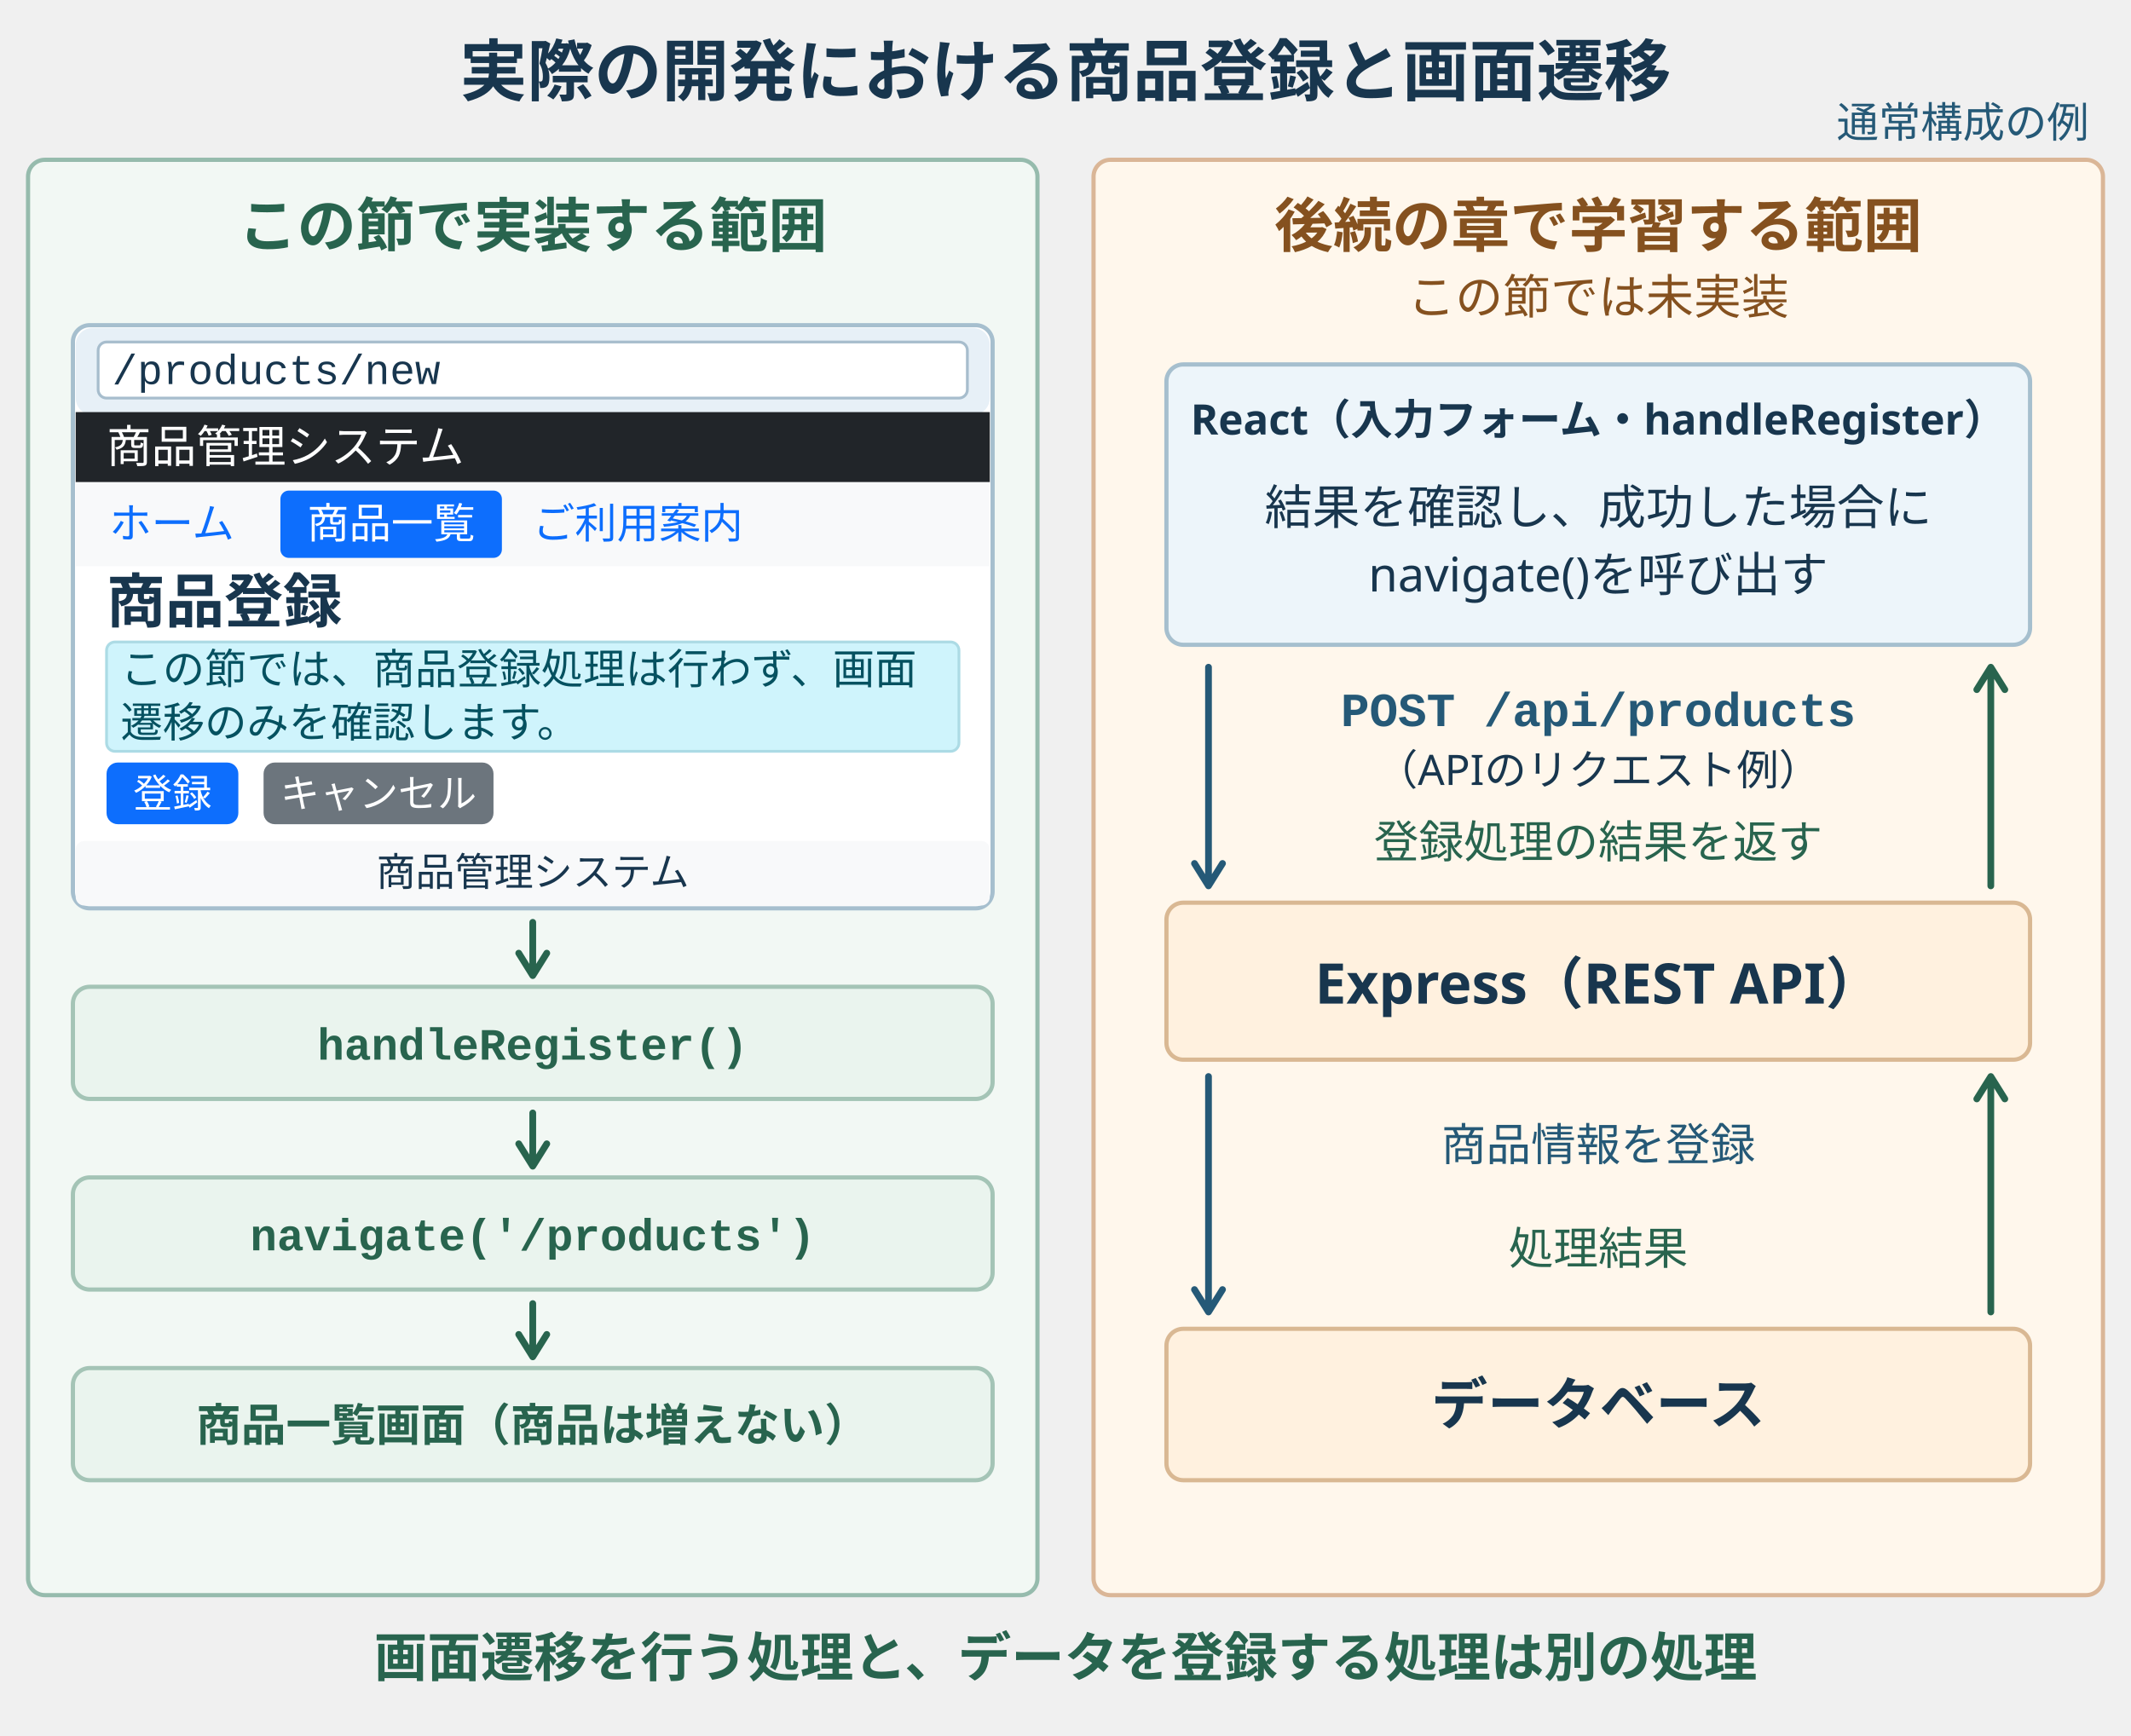
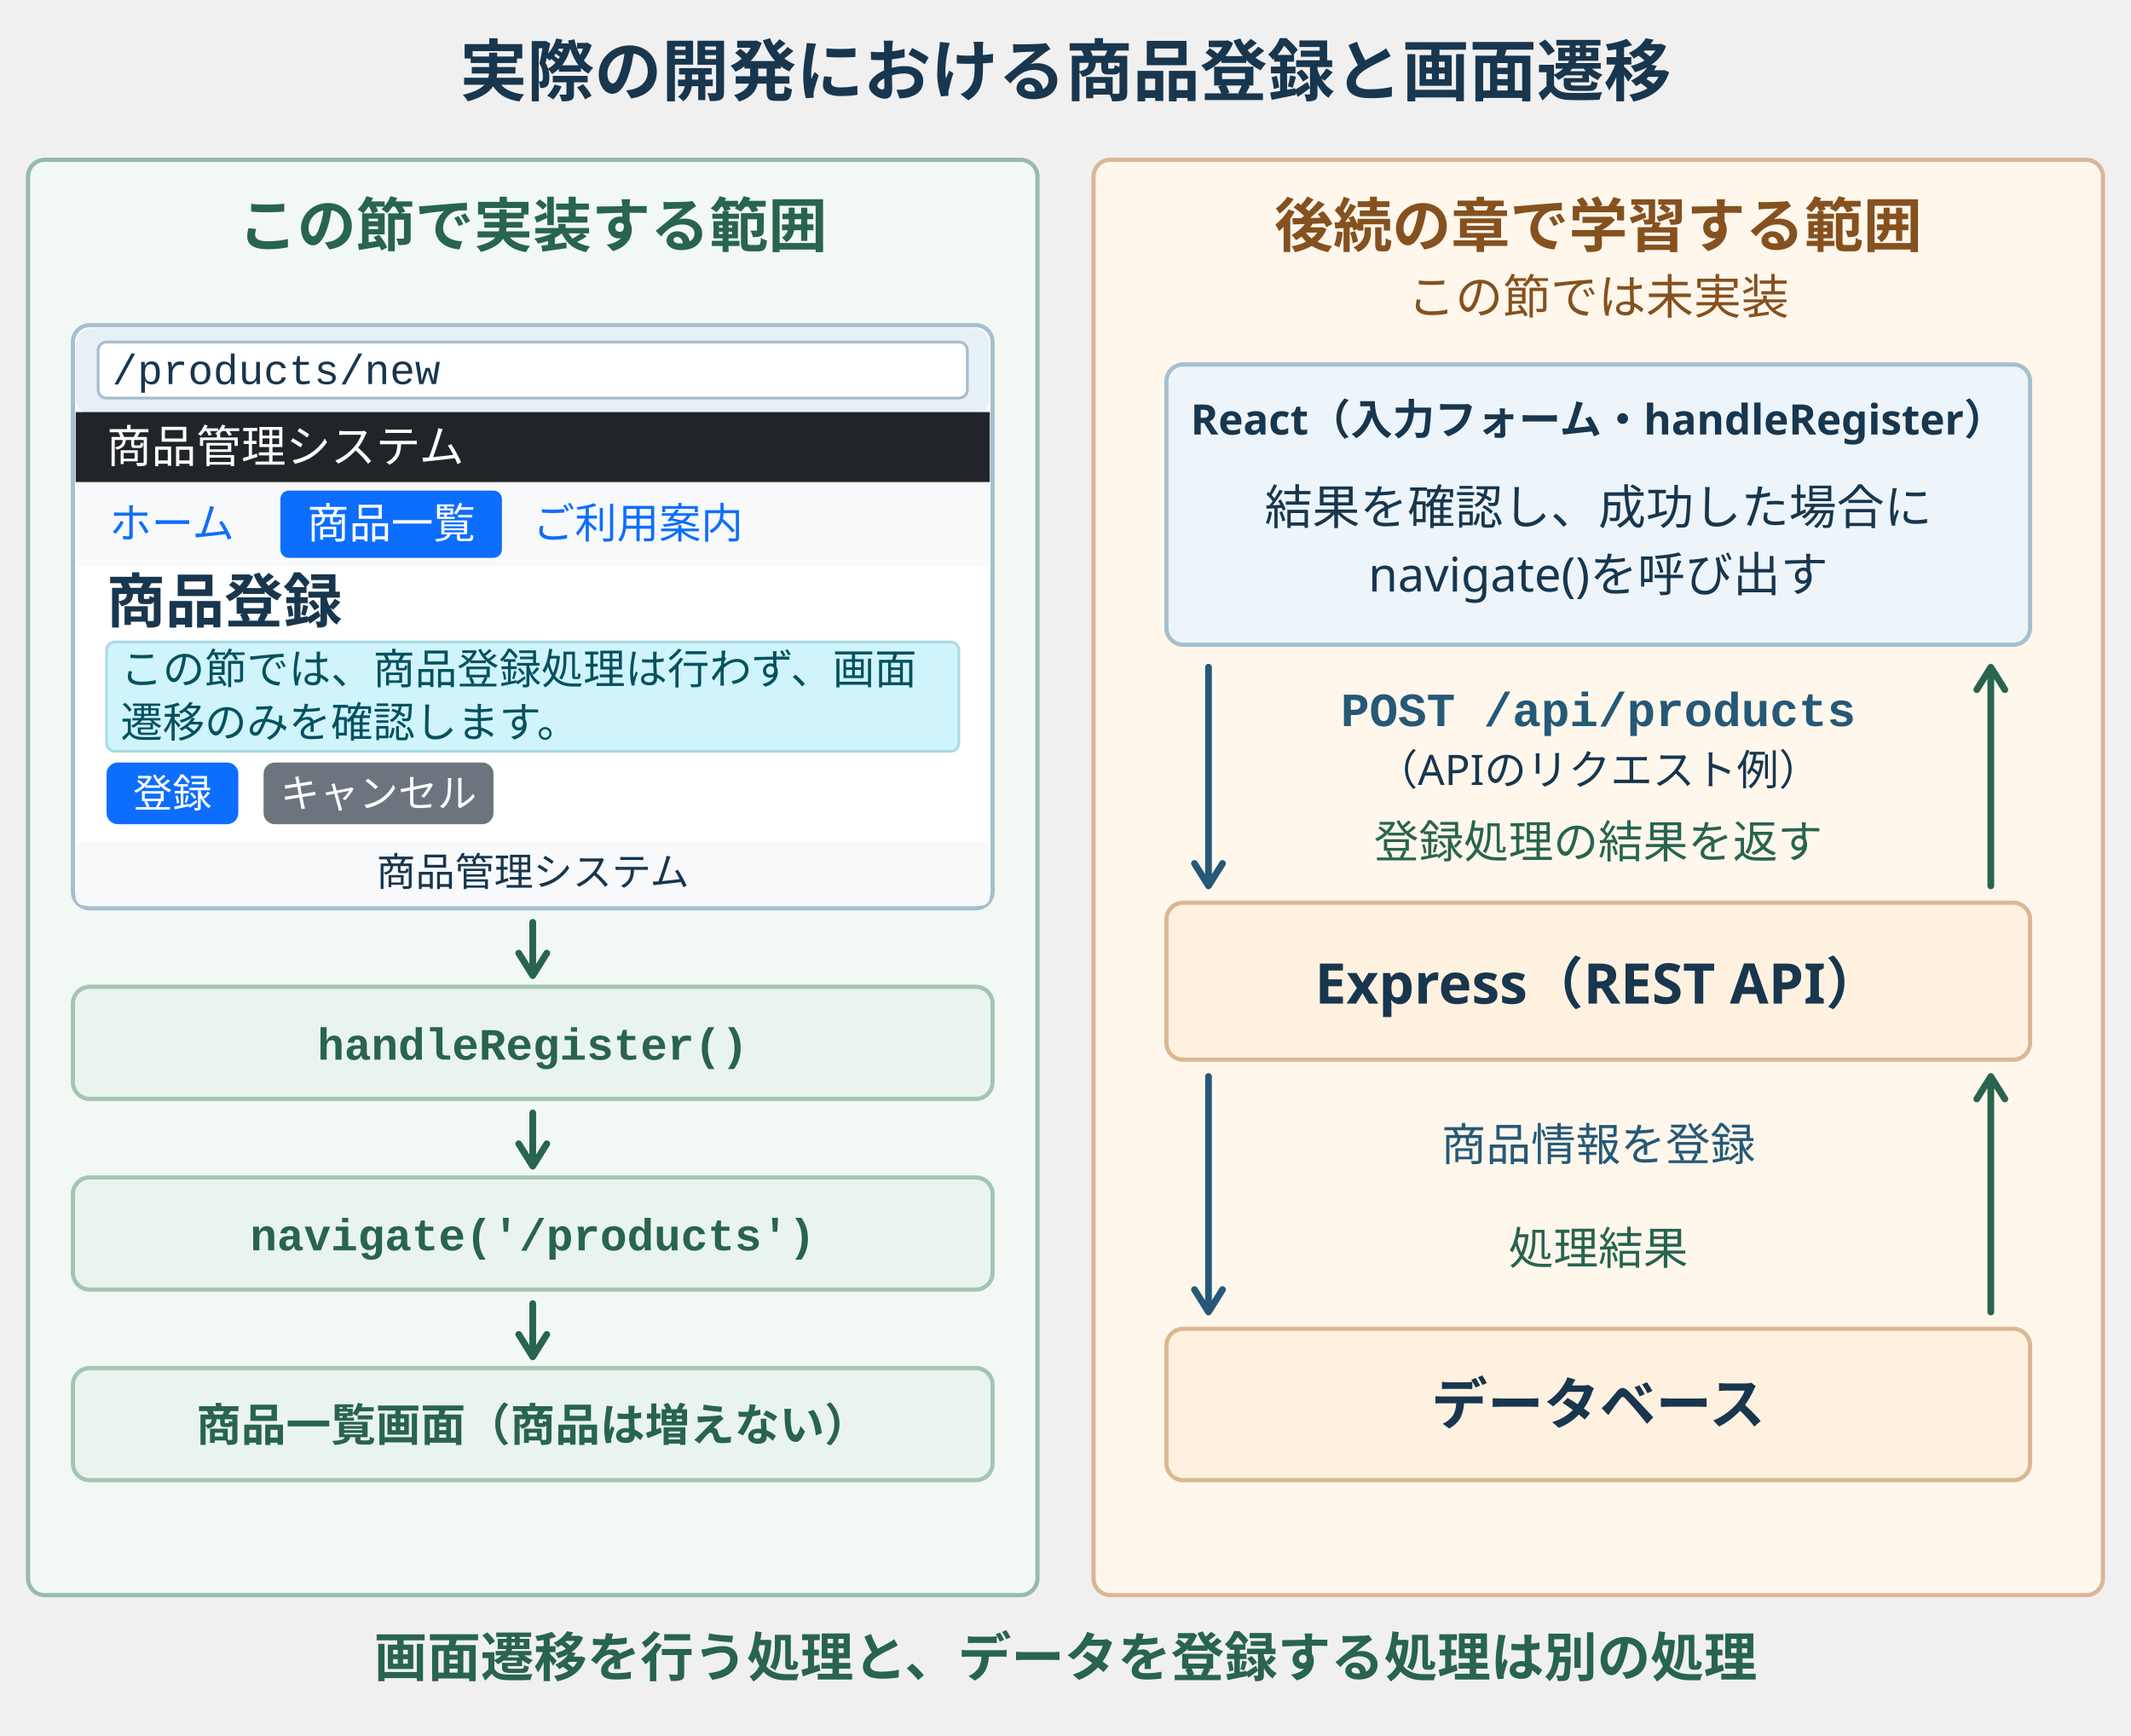
<svg xmlns="http://www.w3.org/2000/svg" width="760" height="619" viewBox="0 0 760 619" font-family="Meiryo, sans-serif">
  <text x="380" y="34" font-size="24" fill="#18364e" text-anchor="middle" font-weight="700">実際の開発における商品登録と画面遷移</text>
  <rect x="10" y="57" width="360" height="512" rx="6" fill="#f2f8f4" stroke="#96bbad" stroke-width="1.5" />
  <rect x="390" y="57" width="360" height="512" rx="6" fill="#fff7ec" stroke="#dab697" stroke-width="1.5" />
  <text x="190" y="88" font-size="21" fill="#28644e" text-anchor="middle" font-weight="700">この節で実装する範囲</text>
  <text x="570" y="88" font-size="21" fill="#85511f" text-anchor="middle" font-weight="700">後続の章で学習する範囲</text>
  <text x="570" y="112" font-size="17" fill="#85511f" text-anchor="middle" font-weight="400">この節では未実装</text>
  <rect x="26" y="116" width="328" height="208" rx="6" fill="#ffffff" stroke="#a6bfce" stroke-width="1.5" />
  <rect x="27" y="117" width="326" height="31" rx="6" fill="#e7f0f7" stroke="none" stroke-width="1.5" />
  <rect x="35" y="122" width="310" height="20" rx="3" fill="#fff" stroke="#a7bdcd" stroke-width="1" />
  <text x="40" y="137" font-size="15" fill="#18364e" text-anchor="start" font-weight="400" font-family="Courier New, MS Gothic, monospace">/products/new</text>
  <rect x="27" y="147" width="326" height="25" rx="0" fill="#212529" stroke="none" stroke-width="1.5" />
  <text x="38" y="165" font-size="16" fill="#fff" text-anchor="start" font-weight="400">商品管理システム</text>
  <rect x="27" y="172" width="326" height="30" rx="0" fill="#f8f9fa" stroke="none" stroke-width="1.5" />
  <text x="39" y="192" font-size="15" fill="#0d6efd" text-anchor="start" font-weight="400">ホーム</text>
  <rect x="100" y="175" width="79" height="24" rx="3" fill="#0d6efd" stroke="none" stroke-width="1.5" />
  <text x="139.5" y="192" font-size="15" fill="#fff" text-anchor="middle" font-weight="400">商品一覧</text>
  <text x="190" y="192" font-size="15" fill="#0d6efd" text-anchor="start" font-weight="400">ご利用案内</text>
  <rect x="27" y="300" width="326" height="23" rx="3" fill="#f8f9fa" stroke="none" stroke-width="1.5" />
  <text x="190.0" y="316" font-size="14" fill="#18364e" text-anchor="middle" font-weight="400">商品管理システム</text>
  <text x="38" y="222" font-size="21" fill="#18364e" text-anchor="start" font-weight="700">商品登録</text>
  <rect x="38" y="229" width="304" height="39" rx="3" fill="#cff4fc" stroke="#acdbe5" stroke-width="1" />
  <text x="43" y="244" font-size="15" fill="#055160" text-anchor="start" font-weight="400">この節では、商品登録処理は行わず、画面</text>
  <text x="43" y="263" font-size="15" fill="#055160" text-anchor="start" font-weight="400">遷移のみを確認します。</text>
  <rect x="38" y="272" width="47" height="22" rx="4" fill="#0d6efd" stroke="none" stroke-width="1.5" />
  <text x="61.5" y="288" font-size="14" fill="#fff" text-anchor="middle" font-weight="400">登録</text>
  <rect x="94" y="272" width="82" height="22" rx="4" fill="#6c757d" stroke="none" stroke-width="1.5" />
  <text x="135.0" y="288" font-size="14" fill="#fff" text-anchor="middle" font-weight="400">キャンセル</text>
  <path d="M190 329L190 348M185.00 340.00L190 348L195.00 340.00" stroke="#28644e" fill="none" stroke-width="2.4" stroke-linecap="round" stroke-linejoin="round" />
  <rect x="26" y="352" width="328" height="40" rx="6" fill="#eaf4ee" stroke="#a4c4b6" stroke-width="1.5" />
  <text x="190" y="378" font-size="16" fill="#28644e" text-anchor="middle" font-weight="700" font-family="Courier New, MS Gothic, monospace">handleRegister()</text>
  <path d="M190 397L190 416M185.00 408.00L190 416L195.00 408.00" stroke="#28644e" fill="none" stroke-width="2.4" stroke-linecap="round" stroke-linejoin="round" />
  <rect x="26" y="420" width="328" height="40" rx="6" fill="#eaf4ee" stroke="#a4c4b6" stroke-width="1.5" />
  <text x="190" y="446" font-size="16" fill="#28644e" text-anchor="middle" font-weight="700" font-family="Courier New, MS Gothic, monospace">navigate('/products')</text>
  <path d="M190 465L190 484M185.00 476.00L190 484L195.00 476.00" stroke="#28644e" fill="none" stroke-width="2.4" stroke-linecap="round" stroke-linejoin="round" />
  <rect x="26" y="488" width="328" height="40" rx="6" fill="#eaf4ee" stroke="#a4c4b6" stroke-width="1.5" />
  <text x="190" y="514" font-size="16" fill="#28644e" text-anchor="middle" font-weight="700">商品一覧画面（商品は増えない）</text>
  <rect x="416" y="130" width="308" height="100" rx="6" fill="#edf5fa" stroke="#a6bfce" stroke-width="1.5" />
  <text x="570" y="155" font-size="15" fill="#18364e" text-anchor="middle" font-weight="700">React（入力フォーム・handleRegister）</text>
  <text x="570" y="187" font-size="17" fill="#18364e" text-anchor="middle" font-weight="400">結果を確認し、成功した場合に</text>
  <text x="570" y="211" font-size="17" fill="#18364e" text-anchor="middle" font-weight="400">navigate()を呼び出す</text>
  <path d="M431 238L431 316M426.00 308.00L431 316L436.00 308.00" stroke="#255977" fill="none" stroke-width="2.4" stroke-linecap="round" stroke-linejoin="round" />
  <path d="M710 316L710 238M715.00 246.00L710 238L705.00 246.00" stroke="#28644e" fill="none" stroke-width="2.4" stroke-linecap="round" stroke-linejoin="round" />
  <text x="570" y="259" font-size="17" fill="#255977" text-anchor="middle" font-weight="700" font-family="Courier New, MS Gothic, monospace">POST /api/products</text>
  <text x="570" y="280" font-size="15" fill="#18364e" text-anchor="middle" font-weight="400">（APIのリクエスト例）</text>
  <text x="570" y="306" font-size="16" fill="#28644e" text-anchor="middle" font-weight="400">登録処理の結果を返す</text>
  <rect x="416" y="322" width="308" height="56" rx="6" fill="#fff1df" stroke="#d9b893" stroke-width="1.5" />
  <text x="570" y="358" font-size="20" fill="#18364e" text-anchor="middle" font-weight="700">Express（REST API）</text>
  <path d="M431 384L431 468M426.00 460.00L431 468L436.00 460.00" stroke="#255977" fill="none" stroke-width="2.4" stroke-linecap="round" stroke-linejoin="round" />
  <path d="M710 468L710 384M715.00 392.00L710 384L705.00 392.00" stroke="#28644e" fill="none" stroke-width="2.4" stroke-linecap="round" stroke-linejoin="round" />
  <text x="570" y="414" font-size="16" fill="#255977" text-anchor="middle" font-weight="400">商品情報を登録</text>
  <text x="570" y="451" font-size="16" fill="#28644e" text-anchor="middle" font-weight="400">処理結果</text>
  <rect x="416" y="474" width="308" height="54" rx="6" fill="#fff1df" stroke="#d9b893" stroke-width="1.5" />
  <text x="570" y="508" font-size="20" fill="#18364e" text-anchor="middle" font-weight="700">データベース</text>
  <text x="380" y="598" font-size="19" fill="#28644e" text-anchor="middle" font-weight="700">画面遷移を行う処理と、データを登録する処理は別の処理</text>
-   <text x="745" y="49" font-size="15" fill="#255977" text-anchor="end" font-weight="400">通常構成の例</text>
</svg>
